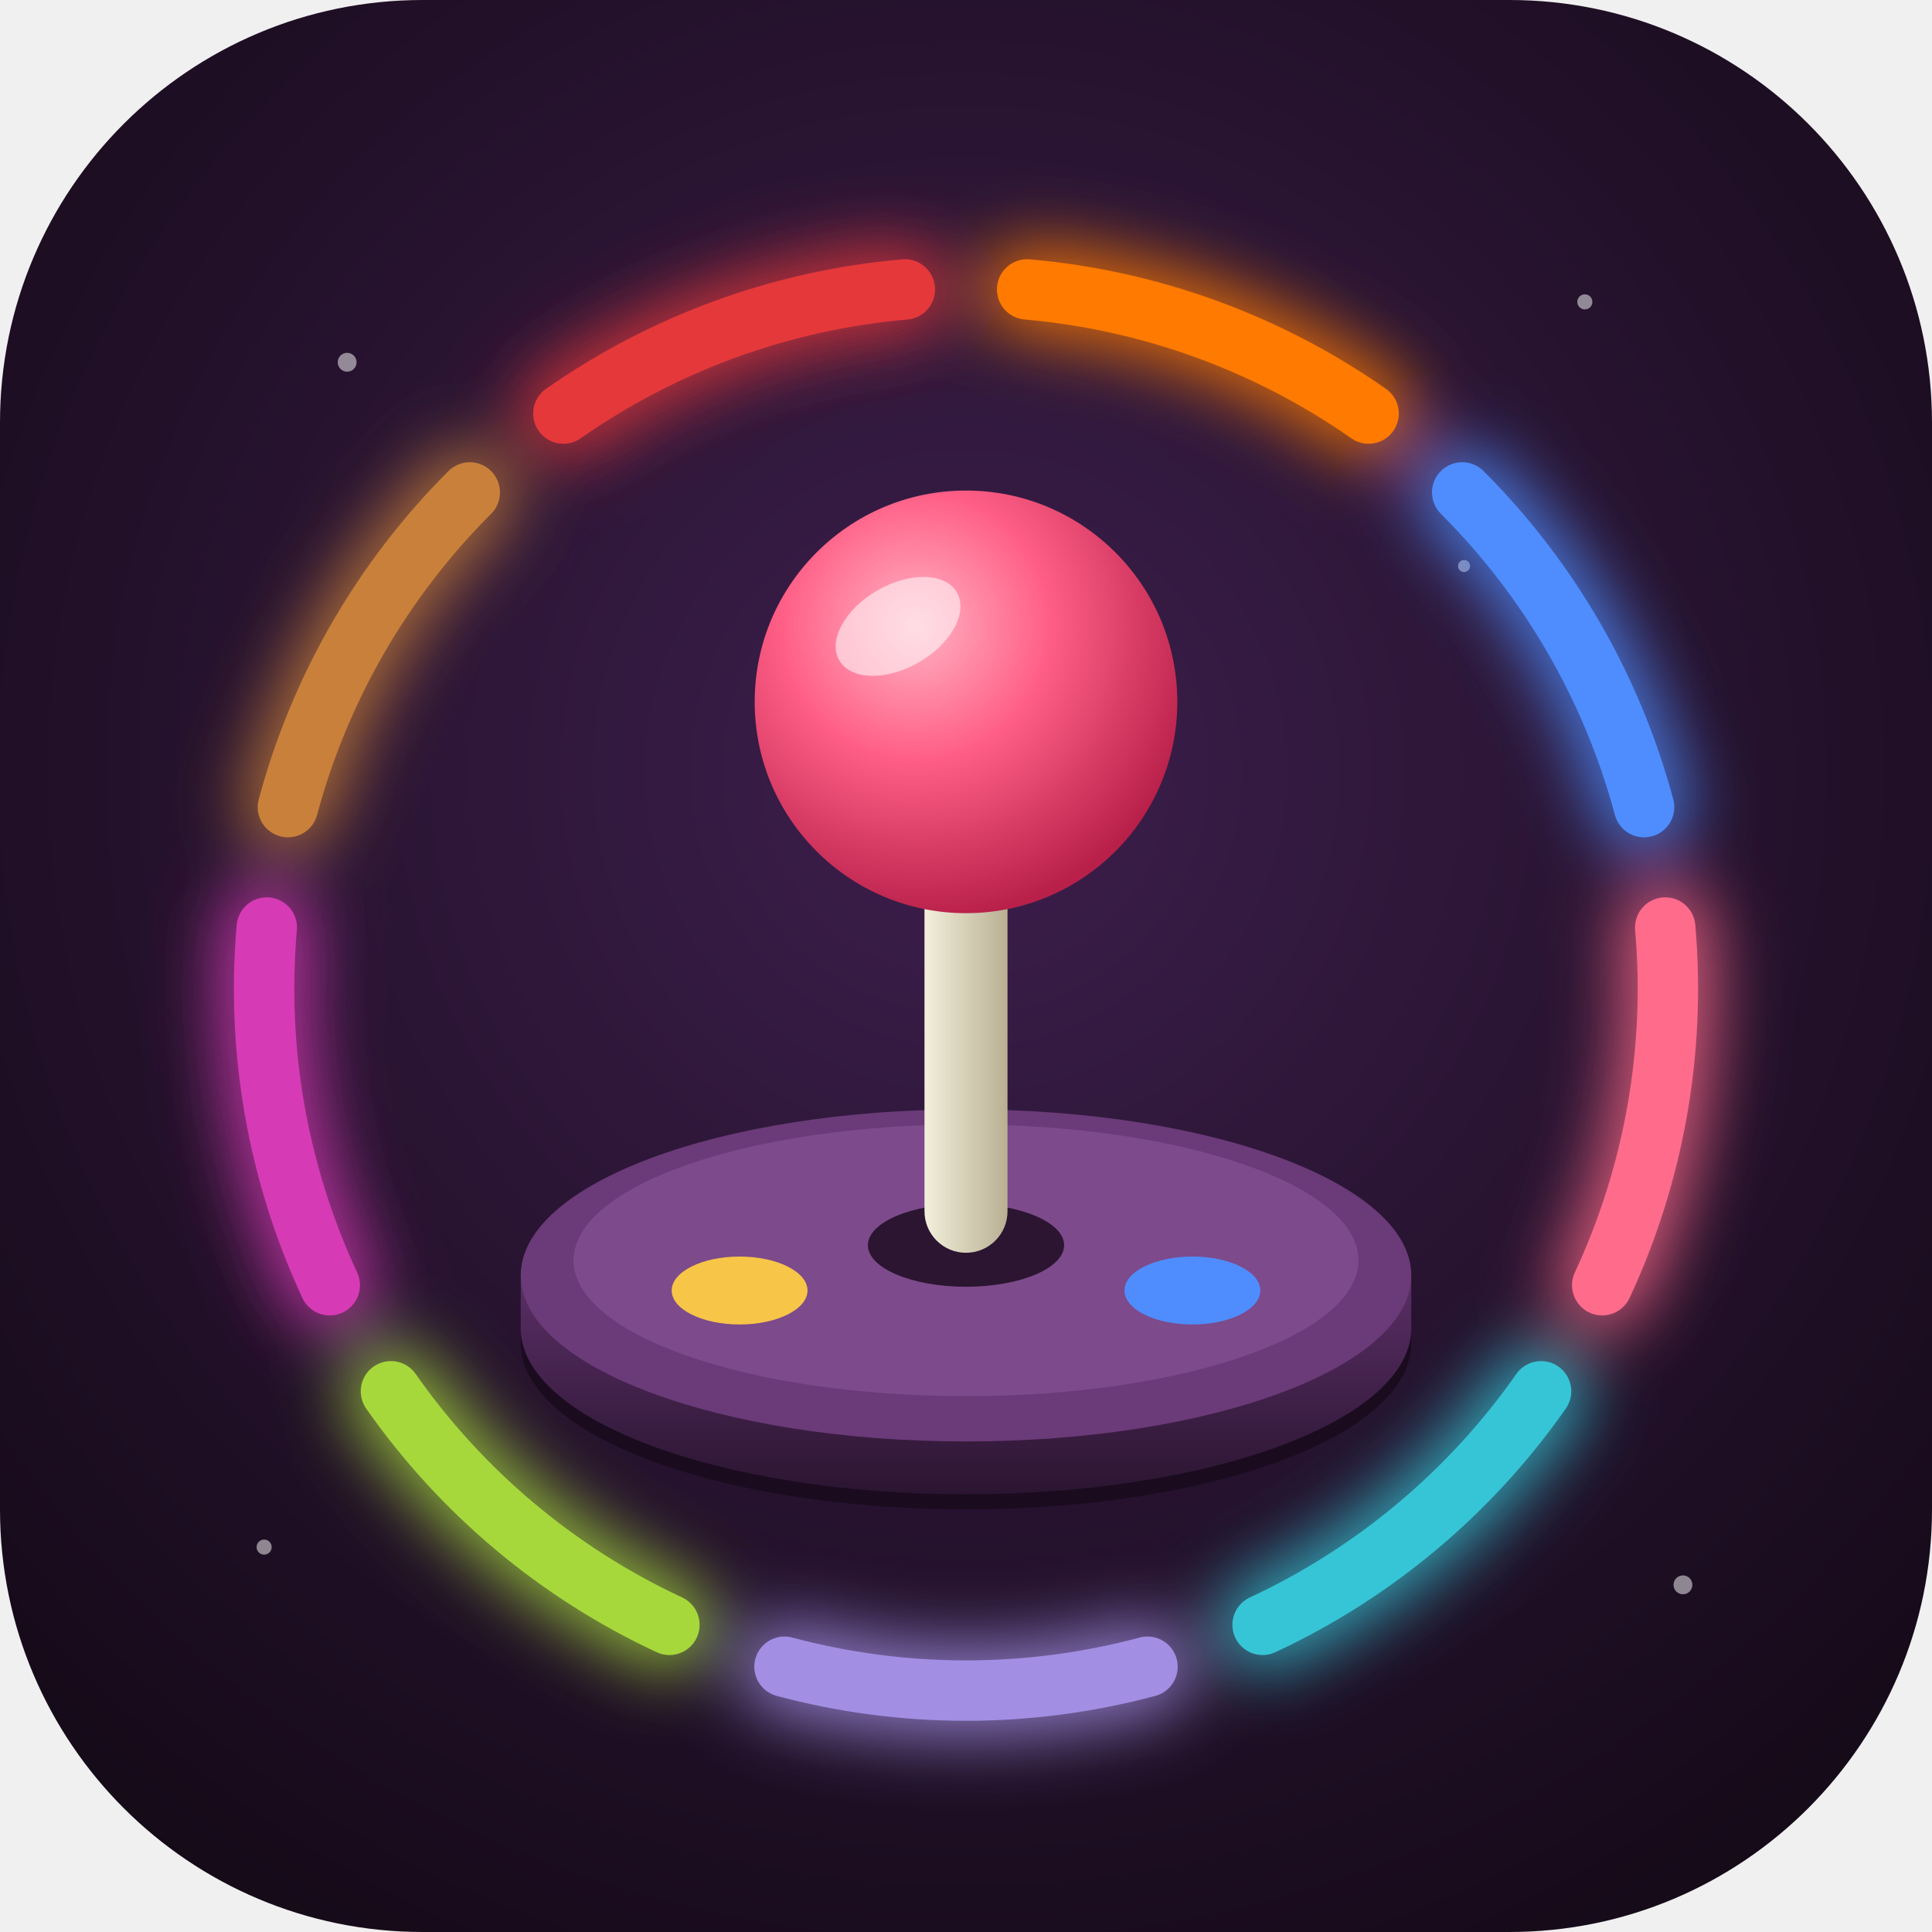
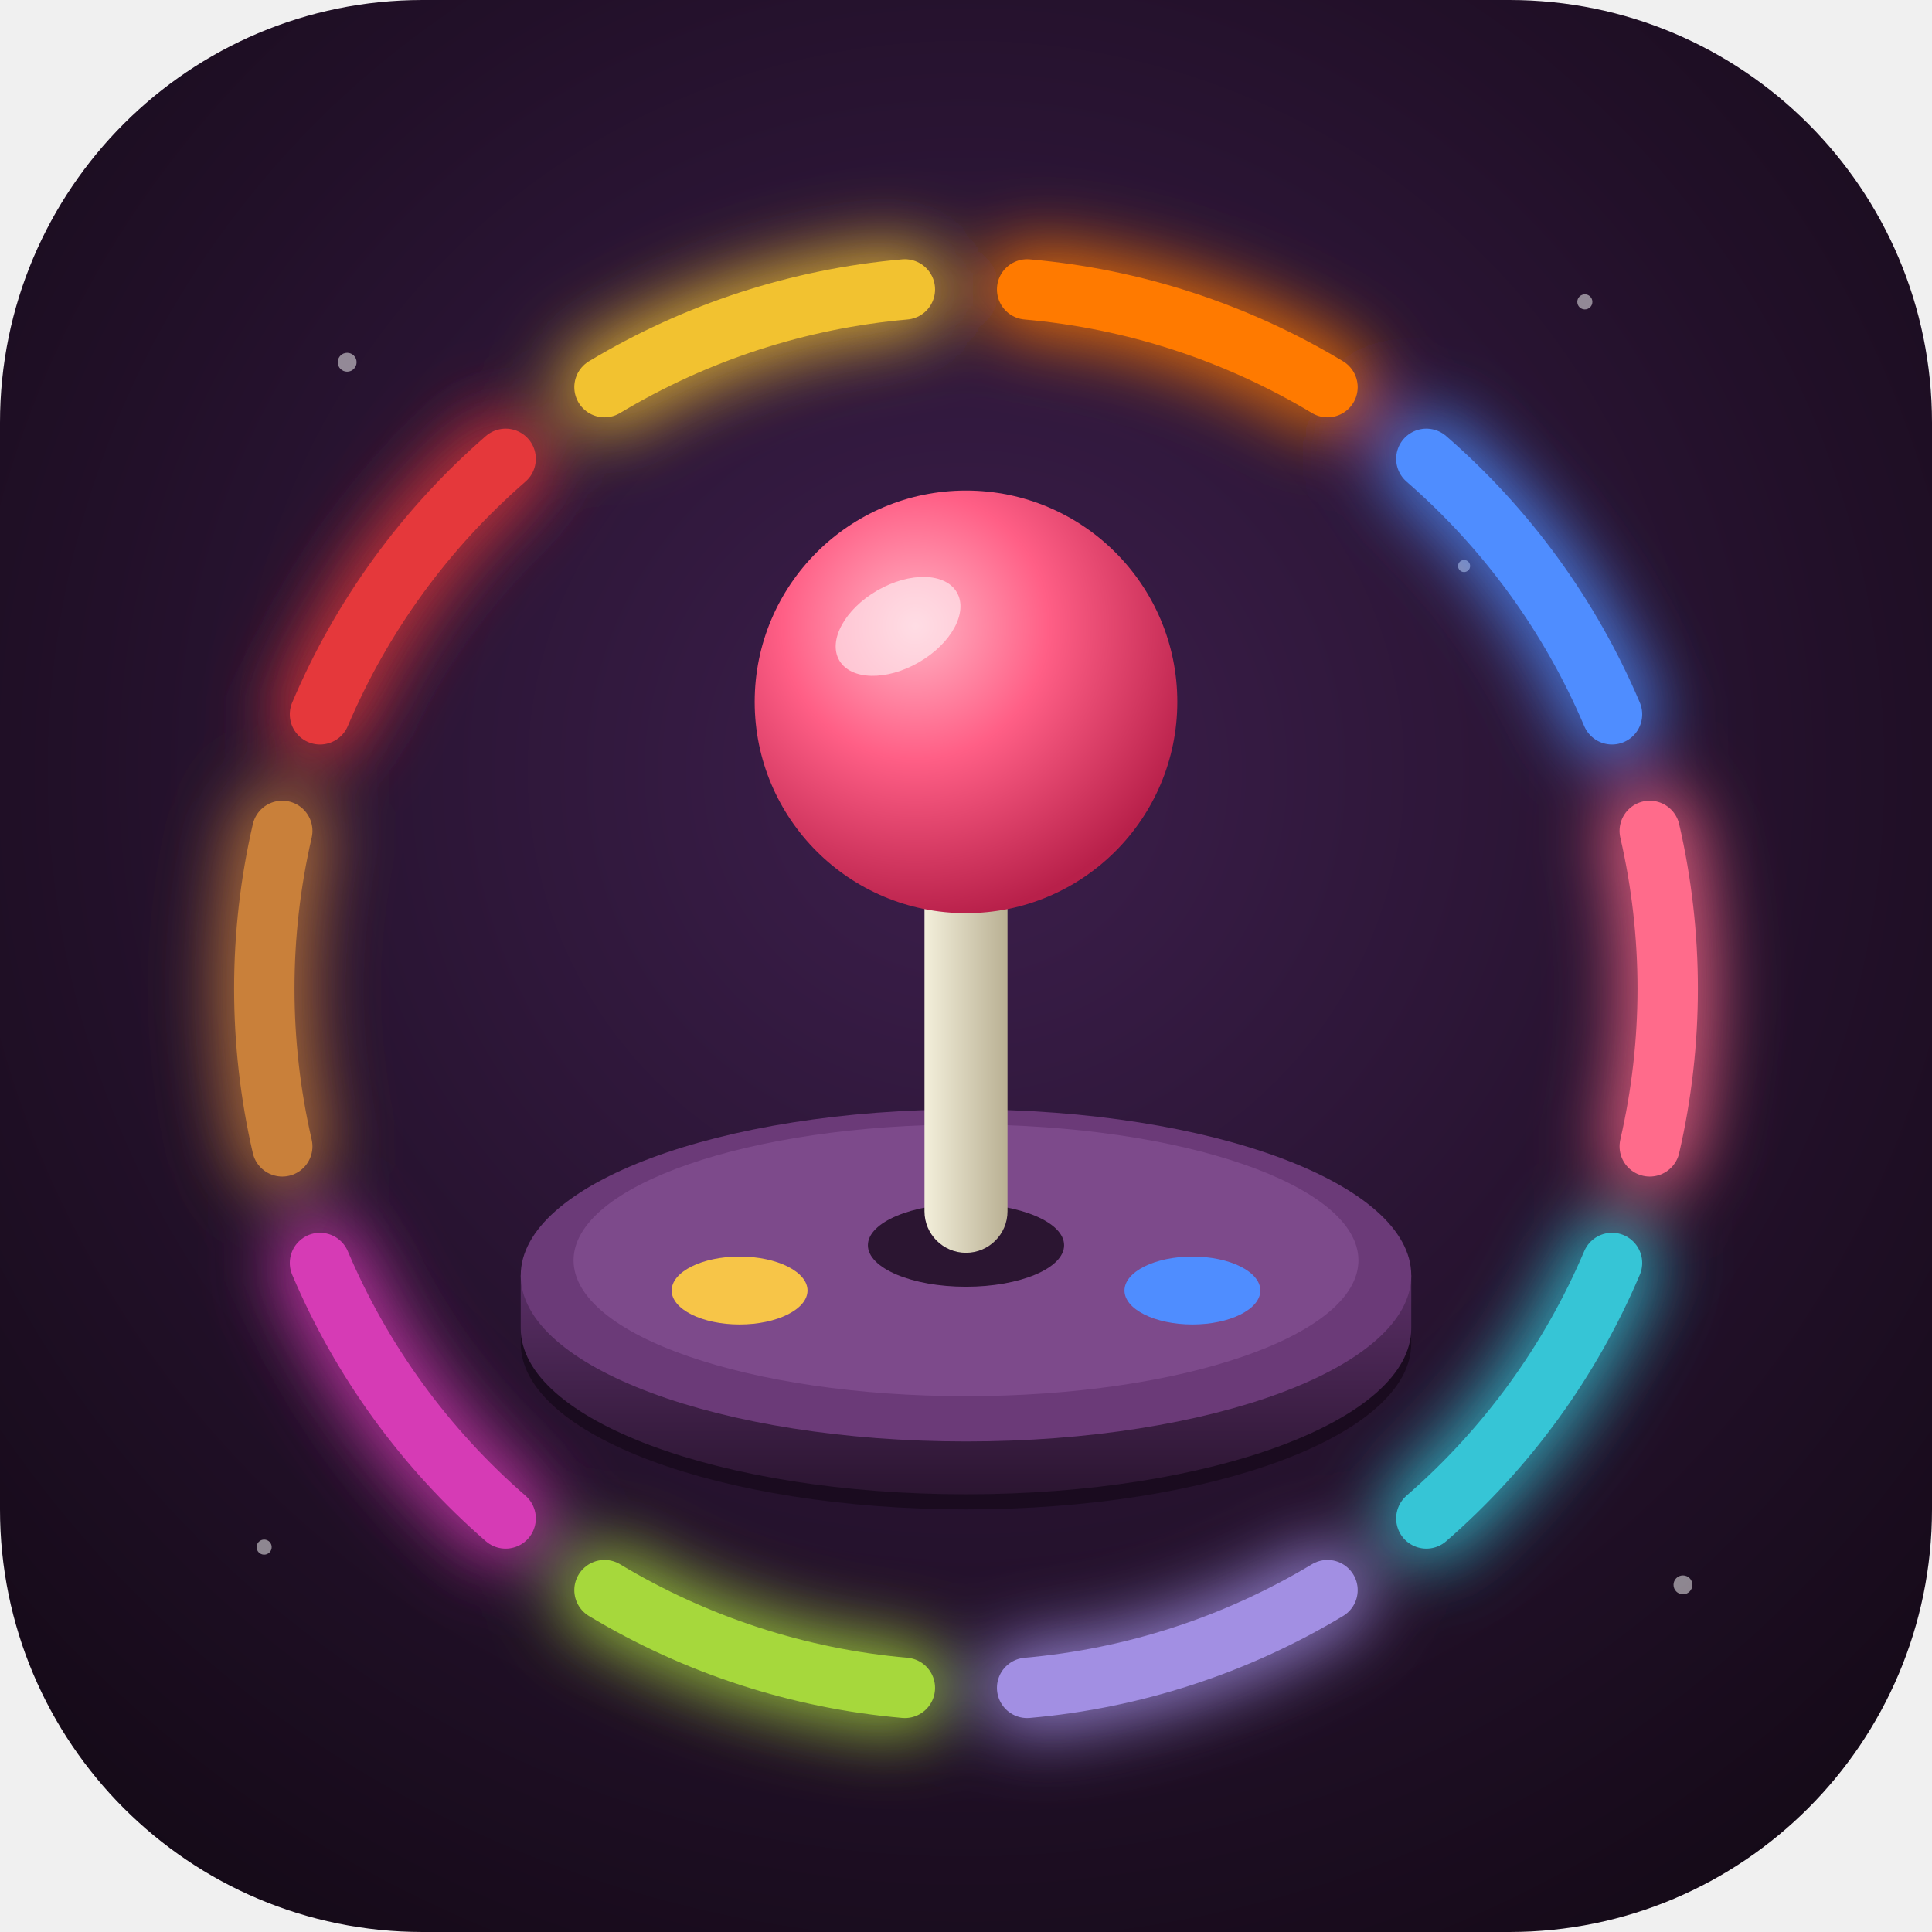
<svg xmlns="http://www.w3.org/2000/svg" viewBox="0 0 512 512">
  <defs>
    <radialGradient id="nacht" cx="50%" cy="40%" r="75%">
      <stop offset="0" stop-color="#3d1f4d" />
      <stop offset=".6" stop-color="#221029" />
      <stop offset="1" stop-color="#120914" />
    </radialGradient>
    <radialGradient id="bal" cx="38%" cy="32%" r="70%">
      <stop offset="0" stop-color="#ffb3c4" />
      <stop offset=".45" stop-color="#ff5f86" />
      <stop offset="1" stop-color="#b8204a" />
    </radialGradient>
    <linearGradient id="stok" x1="0" y1="0" x2="1" y2="0">
      <stop offset="0" stop-color="#f3efdb" />
      <stop offset="1" stop-color="#b9b093" />
    </linearGradient>
    <linearGradient id="voet" x1="0" y1="0" x2="0" y2="1">
      <stop offset="0" stop-color="#5a2f66" />
      <stop offset="1" stop-color="#2b1531" />
    </linearGradient>
    <filter id="gloed" x="-20%" y="-20%" width="140%" height="140%">
      <feGaussianBlur stdDeviation="9" />
    </filter>
  </defs>
  <rect width="512" height="512" rx="112" fill="url(#nacht)" />
  <g fill="#fff" opacity=".5">
    <circle cx="92" cy="96" r="2.5" />
    <circle cx="420" cy="80" r="2" />
    <circle cx="446" cy="420" r="2.5" />
    <circle cx="70" cy="410" r="2" />
    <circle cx="388" cy="150" r="1.6" />
  </g>
  <g fill="none" stroke-width="24" stroke-linecap="round" filter="url(#gloed)" opacity=".85">
-     <path d="M272.2 76.7A186 186 0 0 1 362.7 109.6" stroke="#ff7a00" />
-     <path d="M387.5 130.5A186 186 0 0 1 435.7 213.9" stroke="#4f8dff" />
-     <path d="M441.3 245.8A186 186 0 0 1 424.6 340.6" stroke="#ff6b8b" />
-     <path d="M408.4 368.7A186 186 0 0 1 334.6 430.6" stroke="#36c5d6" />
-     <path d="M304.1 441.7A186 186 0 0 1 207.9 441.7" stroke="#a28fe3" />
-     <path d="M177.4 430.6A186 186 0 0 1 103.6 368.7" stroke="#a6d83c" />
-     <path d="M87.4 340.6A186 186 0 0 1 70.7 245.8" stroke="#d63bb5" />
-     <path d="M76.3 213.9A186 186 0 0 1 124.5 130.5" stroke="#c9803a" />
-     <path d="M149.3 109.6A186 186 0 0 1 239.8 76.7" stroke="#e5383b" />
+     <path d="M272.2 76.7A186 186 0 0 1 351.8 102.6" stroke="#ff7a00" />
+     <path d="M378.0 121.6A186 186 0 0 1 427.2 189.3" stroke="#4f8dff" />
+     <path d="M437.2 220.2A186 186 0 0 1 437.2 303.8" stroke="#ff6b8b" />
+     <path d="M427.2 334.7A186 186 0 0 1 378.0 402.4" stroke="#36c5d6" />
+     <path d="M351.8 421.4A186 186 0 0 1 272.2 447.3" stroke="#a28fe3" />
+     <path d="M239.8 447.3A186 186 0 0 1 160.2 421.4" stroke="#a6d83c" />
+     <path d="M134.0 402.4A186 186 0 0 1 84.8 334.7" stroke="#d63bb5" />
+     <path d="M74.8 303.8A186 186 0 0 1 74.8 220.2" stroke="#c9803a" />
+     <path d="M84.8 189.3A186 186 0 0 1 134.0 121.6" stroke="#e5383b" />
+     <path d="M160.2 102.6A186 186 0 0 1 239.8 76.7" stroke="#f2c230" />
  </g>
  <g fill="none" stroke-width="16" stroke-linecap="round">
-     <path d="M272.2 76.7A186 186 0 0 1 362.7 109.6" stroke="#ff7a00" />
-     <path d="M387.5 130.5A186 186 0 0 1 435.7 213.9" stroke="#4f8dff" />
-     <path d="M441.3 245.8A186 186 0 0 1 424.6 340.6" stroke="#ff6b8b" />
-     <path d="M408.4 368.7A186 186 0 0 1 334.6 430.6" stroke="#36c5d6" />
-     <path d="M304.1 441.7A186 186 0 0 1 207.9 441.7" stroke="#a28fe3" />
-     <path d="M177.4 430.6A186 186 0 0 1 103.6 368.7" stroke="#a6d83c" />
-     <path d="M87.4 340.6A186 186 0 0 1 70.7 245.8" stroke="#d63bb5" />
-     <path d="M76.3 213.9A186 186 0 0 1 124.5 130.5" stroke="#c9803a" />
-     <path d="M149.3 109.6A186 186 0 0 1 239.8 76.7" stroke="#e5383b" />
+     <path d="M272.2 76.7A186 186 0 0 1 351.8 102.6" stroke="#ff7a00" />
+     <path d="M378.0 121.6A186 186 0 0 1 427.2 189.3" stroke="#4f8dff" />
+     <path d="M437.2 220.2A186 186 0 0 1 437.2 303.8" stroke="#ff6b8b" />
+     <path d="M427.2 334.7A186 186 0 0 1 378.0 402.4" stroke="#36c5d6" />
+     <path d="M351.8 421.4A186 186 0 0 1 272.2 447.3" stroke="#a28fe3" />
+     <path d="M239.8 447.3A186 186 0 0 1 160.2 421.4" stroke="#a6d83c" />
+     <path d="M134.0 402.4A186 186 0 0 1 84.8 334.7" stroke="#d63bb5" />
+     <path d="M74.8 303.8A186 186 0 0 1 74.8 220.2" stroke="#c9803a" />
+     <path d="M84.8 189.3A186 186 0 0 1 134.0 121.6" stroke="#e5383b" />
+     <path d="M160.2 102.6A186 186 0 0 1 239.8 76.7" stroke="#f2c230" />
  </g>
  <ellipse cx="256" cy="356" rx="118" ry="44" fill="#1a0b1f" />
  <path d="M138 338 V352 A118 44 0 0 0 374 352 V338 Z" fill="url(#voet)" />
  <ellipse cx="256" cy="338" rx="118" ry="44" fill="#6b3a78" />
  <ellipse cx="256" cy="334" rx="104" ry="36" fill="#7d4a8b" />
  <ellipse cx="196" cy="342" rx="18" ry="9" fill="#f7c548" />
  <ellipse cx="316" cy="342" rx="18" ry="9" fill="#4f8dff" />
  <ellipse cx="256" cy="330" rx="26" ry="11" fill="#2b1531" />
  <rect x="245" y="196" width="22" height="136" rx="11" fill="url(#stok)" />
  <circle cx="256" cy="186" r="56" fill="url(#bal)" />
  <ellipse cx="238" cy="166" rx="18" ry="11" fill="#fff" opacity=".55" transform="rotate(-30 238 166)" />
</svg>
